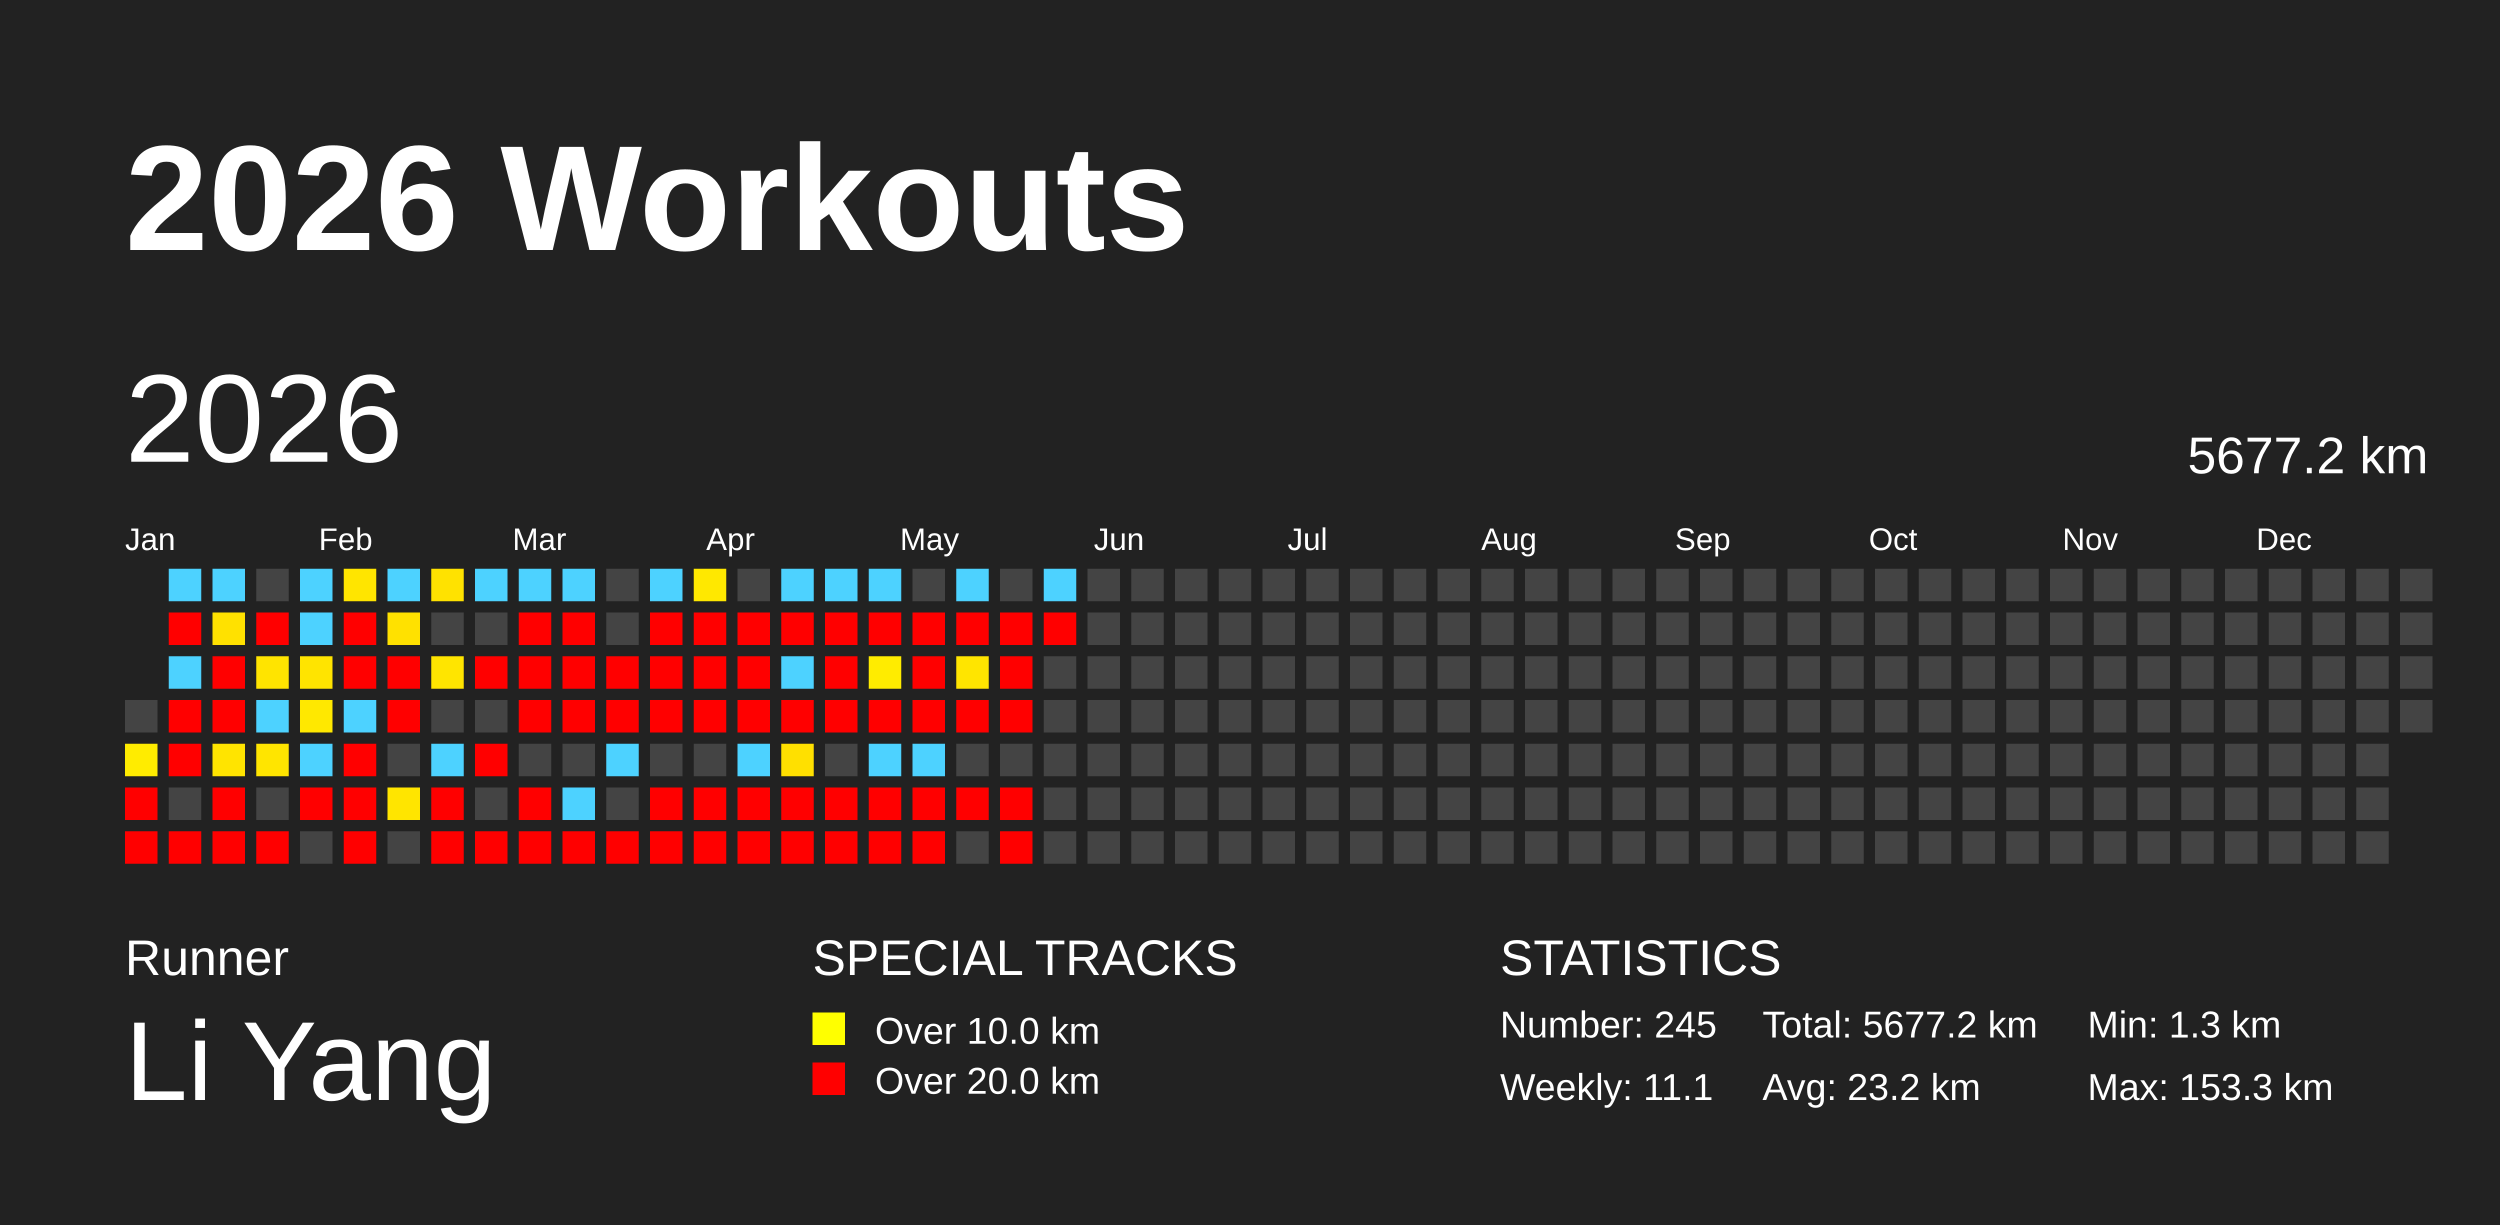
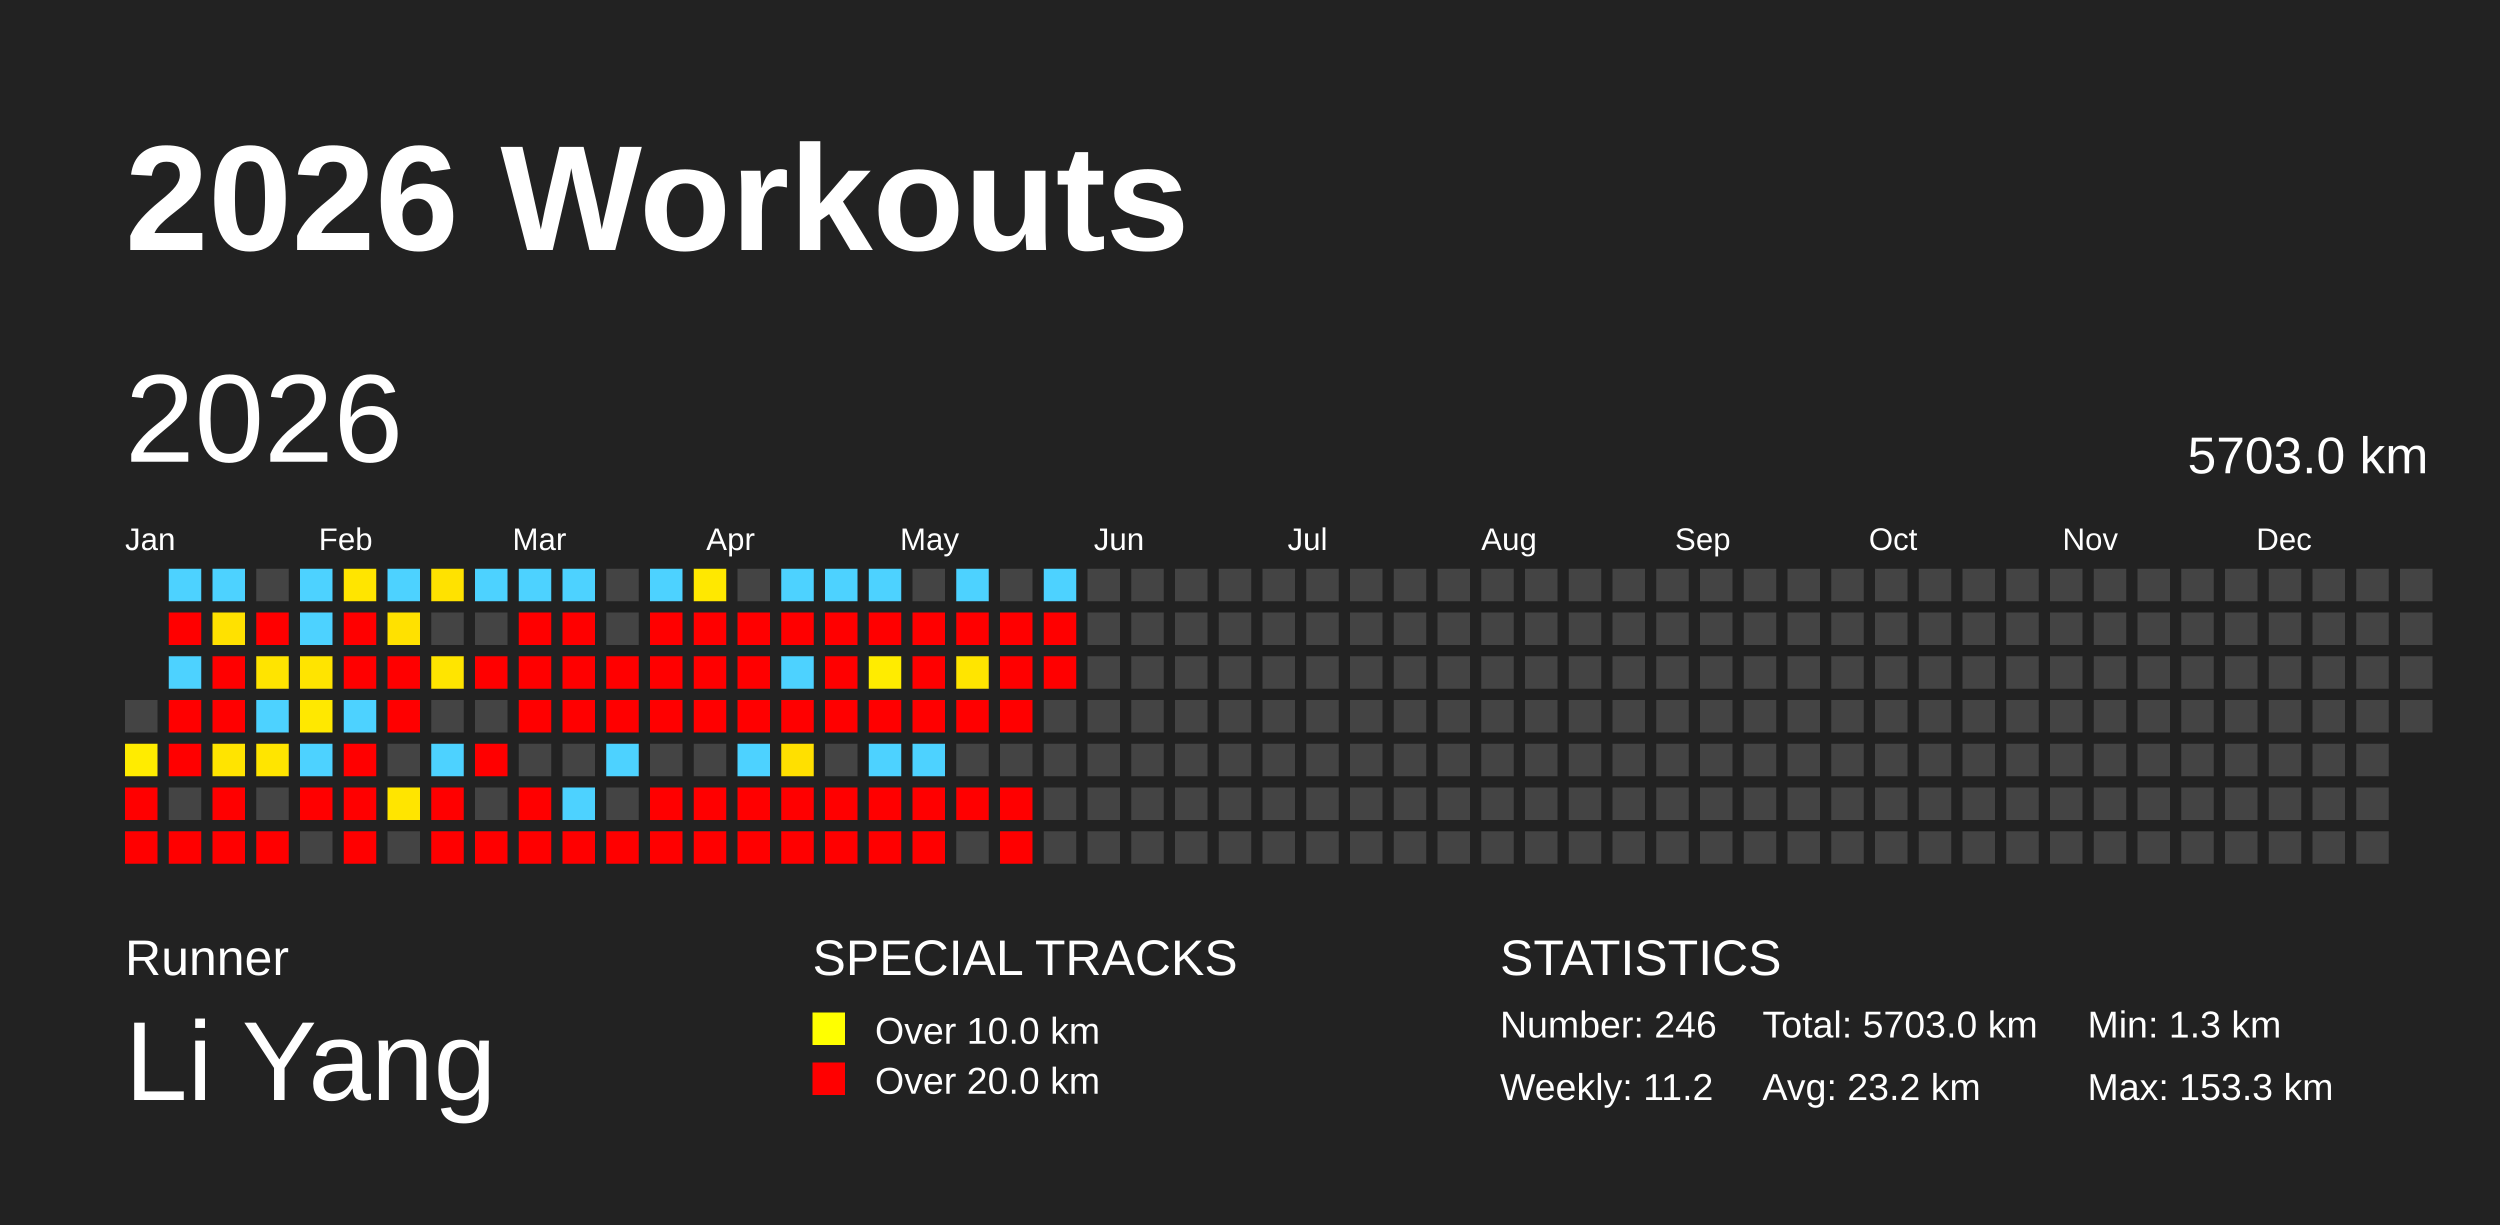
<svg xmlns="http://www.w3.org/2000/svg" baseProfile="full" height="98mm" version="1.1" viewBox="0,0,200,98" width="200mm">
  <defs />
  <rect fill="#222222" height="98" width="200" x="0" y="0" />
  <text fill="#FFFFFF" style="font-size:12px; font-family:Arial; font-weight:bold;" x="10" y="20">2026 Workouts</text>
  <text fill="#FFFFFF" style="font-size:4px; font-family:Arial" x="10" y="78">Runner</text>
  <text fill="#FFFFFF" style="font-size:9px; font-family:Arial" x="10" y="88">Li Yang</text>
  <text fill="#FFFFFF" style="font-size:4px; font-family:Arial" x="65" y="78">SPECIAL TRACKS</text>
  <rect fill="yellow" height="2.6" width="2.6" x="65" y="81" />
  <text fill="#FFFFFF" style="font-size:3px; font-family:Arial" x="70" y="83.5">Over 10.0 km</text>
  <rect fill="red" height="2.6" width="2.6" x="65" y="85" />
  <text fill="#FFFFFF" style="font-size:3px; font-family:Arial" x="70" y="87.5">Over 20.0 km</text>
  <text fill="#FFFFFF" style="font-size:4px; font-family:Arial" x="120" y="78">STATISTICS</text>
-   <text fill="#FFFFFF" style="font-size:3px; font-family:Arial" x="120" y="83">Number: 245</text>
-   <text fill="#FFFFFF" style="font-size:3px; font-family:Arial" x="120" y="88">Weekly: 11.1</text>
-   <text fill="#FFFFFF" style="font-size:3px; font-family:Arial" x="141" y="83">Total: 5677.2 km</text>
+   <text fill="#FFFFFF" style="font-size:3px; font-family:Arial" x="120" y="83">Number: 246</text>
+   <text fill="#FFFFFF" style="font-size:3px; font-family:Arial" x="120" y="88">Weekly: 11.2</text>
+   <text fill="#FFFFFF" style="font-size:3px; font-family:Arial" x="141" y="83">Total: 5703.0 km</text>
  <text fill="#FFFFFF" style="font-size:3px; font-family:Arial" x="141" y="88">Avg: 23.2 km</text>
  <text fill="#FFFFFF" style="font-size:3px; font-family:Arial" x="167" y="83">Min: 1.3 km</text>
  <text fill="#FFFFFF" style="font-size:3px; font-family:Arial" x="167" y="88">Max: 153.3 km</text>
  <text dominant-baseline="hanging" fill="#FFFFFF" style="font-size:10.0px; font-family:Arial;" x="10" y="30">2026</text>
-   <text dominant-baseline="hanging" fill="#FFFFFF" style="font-size:4.125px; font-family:Arial;" x="175" y="35">5677.2 km</text>
+   <text dominant-baseline="hanging" fill="#FFFFFF" style="font-size:4.125px; font-family:Arial;" x="175" y="35">5703.0 km</text>
  <text fill="#FFFFFF" style="font-size:2.5px; font-family:Arial" x="10.0" y="44">Jan</text>
  <text fill="#FFFFFF" style="font-size:2.5px; font-family:Arial" x="25.5" y="44">Feb</text>
  <text fill="#FFFFFF" style="font-size:2.5px; font-family:Arial" x="41.0" y="44">Mar</text>
  <text fill="#FFFFFF" style="font-size:2.5px; font-family:Arial" x="56.5" y="44">Apr</text>
  <text fill="#FFFFFF" style="font-size:2.5px; font-family:Arial" x="72.0" y="44">May</text>
  <text fill="#FFFFFF" style="font-size:2.5px; font-family:Arial" x="87.5" y="44">Jun</text>
  <text fill="#FFFFFF" style="font-size:2.5px; font-family:Arial" x="103.0" y="44">Jul</text>
  <text fill="#FFFFFF" style="font-size:2.5px; font-family:Arial" x="118.5" y="44">Aug</text>
  <text fill="#FFFFFF" style="font-size:2.5px; font-family:Arial" x="134.0" y="44">Sep</text>
  <text fill="#FFFFFF" style="font-size:2.5px; font-family:Arial" x="149.5" y="44">Oct</text>
  <text fill="#FFFFFF" style="font-size:2.5px; font-family:Arial" x="165.0" y="44">Nov</text>
  <text fill="#FFFFFF" style="font-size:2.5px; font-family:Arial" x="180.5" y="44">Dec</text>
  <rect fill="#444444" height="2.6" width="2.6" x="10.0" y="56.0" />
  <rect fill="#ffec00" height="2.6" width="2.6" x="10.0" y="59.5" />
  <rect fill="red" height="2.6" width="2.6" x="10.0" y="63.0" />
  <rect fill="red" height="2.6" width="2.6" x="10.0" y="66.5" />
  <rect fill="#4dd2ff" height="2.6" width="2.6" x="13.5" y="45.5" />
  <rect fill="red" height="2.6" width="2.6" x="13.5" y="49.0" />
  <rect fill="#4dd2ff" height="2.6" width="2.6" x="13.5" y="52.5" />
  <rect fill="red" height="2.6" width="2.6" x="13.5" y="56.0" />
  <rect fill="red" height="2.6" width="2.6" x="13.5" y="59.5" />
  <rect fill="#444444" height="2.6" width="2.6" x="13.5" y="63.0" />
  <rect fill="red" height="2.6" width="2.6" x="13.5" y="66.5" />
  <rect fill="#4dd2ff" height="2.6" width="2.6" x="17.0" y="45.5" />
  <rect fill="#ffe100" height="2.6" width="2.6" x="17.0" y="49.0" />
  <rect fill="red" height="2.6" width="2.6" x="17.0" y="52.5" />
  <rect fill="red" height="2.6" width="2.6" x="17.0" y="56.0" />
  <rect fill="#ffe400" height="2.6" width="2.6" x="17.0" y="59.5" />
  <rect fill="red" height="2.6" width="2.6" x="17.0" y="63.0" />
  <rect fill="red" height="2.6" width="2.6" x="17.0" y="66.5" />
  <rect fill="#444444" height="2.6" width="2.6" x="20.5" y="45.5" />
  <rect fill="red" height="2.6" width="2.6" x="20.5" y="49.0" />
  <rect fill="#ffe400" height="2.6" width="2.6" x="20.5" y="52.5" />
  <rect fill="#4dd2ff" height="2.6" width="2.6" x="20.5" y="56.0" />
  <rect fill="#ffe500" height="2.6" width="2.6" x="20.5" y="59.5" />
  <rect fill="#444444" height="2.6" width="2.6" x="20.5" y="63.0" />
  <rect fill="red" height="2.6" width="2.6" x="20.5" y="66.5" />
  <rect fill="#4dd2ff" height="2.6" width="2.6" x="24.0" y="45.5" />
  <rect fill="#4dd2ff" height="2.6" width="2.6" x="24.0" y="49.0" />
  <rect fill="#ffe400" height="2.6" width="2.6" x="24.0" y="52.5" />
  <rect fill="#ffe800" height="2.6" width="2.6" x="24.0" y="56.0" />
  <rect fill="#4dd2ff" height="2.6" width="2.6" x="24.0" y="59.5" />
  <rect fill="red" height="2.6" width="2.6" x="24.0" y="63.0" />
  <rect fill="#444444" height="2.6" width="2.6" x="24.0" y="66.5" />
  <rect fill="#ffe500" height="2.6" width="2.6" x="27.5" y="45.5" />
  <rect fill="red" height="2.6" width="2.6" x="27.5" y="49.0" />
  <rect fill="red" height="2.6" width="2.6" x="27.5" y="52.5" />
  <rect fill="#4dd2ff" height="2.6" width="2.6" x="27.5" y="56.0" />
  <rect fill="red" height="2.6" width="2.6" x="27.5" y="59.5" />
  <rect fill="red" height="2.6" width="2.6" x="27.5" y="63.0" />
  <rect fill="red" height="2.6" width="2.6" x="27.5" y="66.5" />
  <rect fill="#4dd2ff" height="2.6" width="2.6" x="31.0" y="45.5" />
  <rect fill="#ffe100" height="2.6" width="2.6" x="31.0" y="49.0" />
  <rect fill="red" height="2.6" width="2.6" x="31.0" y="52.5" />
  <rect fill="red" height="2.6" width="2.6" x="31.0" y="56.0" />
  <rect fill="#444444" height="2.6" width="2.6" x="31.0" y="59.5" />
  <rect fill="#ffe500" height="2.6" width="2.6" x="31.0" y="63.0" />
  <rect fill="#444444" height="2.6" width="2.6" x="31.0" y="66.5" />
  <rect fill="#ffe200" height="2.6" width="2.6" x="34.5" y="45.5" />
  <rect fill="#444444" height="2.6" width="2.6" x="34.5" y="49.0" />
  <rect fill="#ffe500" height="2.6" width="2.6" x="34.5" y="52.5" />
  <rect fill="#444444" height="2.6" width="2.6" x="34.5" y="56.0" />
  <rect fill="#4dd2ff" height="2.6" width="2.6" x="34.5" y="59.5" />
  <rect fill="red" height="2.6" width="2.6" x="34.5" y="63.0" />
  <rect fill="red" height="2.6" width="2.6" x="34.5" y="66.5" />
  <rect fill="#4dd2ff" height="2.6" width="2.6" x="38.0" y="45.5" />
  <rect fill="#444444" height="2.6" width="2.6" x="38.0" y="49.0" />
  <rect fill="red" height="2.6" width="2.6" x="38.0" y="52.5" />
  <rect fill="#444444" height="2.6" width="2.6" x="38.0" y="56.0" />
  <rect fill="red" height="2.6" width="2.6" x="38.0" y="59.5" />
  <rect fill="#444444" height="2.6" width="2.6" x="38.0" y="63.0" />
  <rect fill="red" height="2.6" width="2.6" x="38.0" y="66.5" />
  <rect fill="#4dd2ff" height="2.6" width="2.6" x="41.5" y="45.5" />
  <rect fill="red" height="2.6" width="2.6" x="41.5" y="49.0" />
  <rect fill="red" height="2.6" width="2.6" x="41.5" y="52.5" />
  <rect fill="red" height="2.6" width="2.6" x="41.5" y="56.0" />
  <rect fill="#444444" height="2.6" width="2.6" x="41.5" y="59.5" />
  <rect fill="red" height="2.6" width="2.6" x="41.5" y="63.0" />
  <rect fill="red" height="2.6" width="2.6" x="41.5" y="66.5" />
  <rect fill="#4dd2ff" height="2.6" width="2.6" x="45.0" y="45.5" />
  <rect fill="red" height="2.6" width="2.6" x="45.0" y="49.0" />
  <rect fill="red" height="2.6" width="2.6" x="45.0" y="52.5" />
  <rect fill="red" height="2.6" width="2.6" x="45.0" y="56.0" />
  <rect fill="#444444" height="2.6" width="2.6" x="45.0" y="59.5" />
  <rect fill="#4dd2ff" height="2.6" width="2.6" x="45.0" y="63.0" />
  <rect fill="red" height="2.6" width="2.6" x="45.0" y="66.5" />
  <rect fill="#444444" height="2.6" width="2.6" x="48.5" y="45.5" />
  <rect fill="#444444" height="2.6" width="2.6" x="48.5" y="49.0" />
  <rect fill="red" height="2.6" width="2.6" x="48.5" y="52.5" />
  <rect fill="red" height="2.6" width="2.6" x="48.5" y="56.0" />
  <rect fill="#4dd2ff" height="2.6" width="2.6" x="48.5" y="59.5" />
  <rect fill="#444444" height="2.6" width="2.6" x="48.5" y="63.0" />
  <rect fill="red" height="2.6" width="2.6" x="48.5" y="66.5" />
  <rect fill="#4dd2ff" height="2.6" width="2.6" x="52.0" y="45.5" />
  <rect fill="red" height="2.6" width="2.6" x="52.0" y="49.0" />
  <rect fill="red" height="2.6" width="2.6" x="52.0" y="52.5" />
  <rect fill="red" height="2.6" width="2.6" x="52.0" y="56.0" />
  <rect fill="#444444" height="2.6" width="2.6" x="52.0" y="59.5" />
  <rect fill="red" height="2.6" width="2.6" x="52.0" y="63.0" />
  <rect fill="red" height="2.6" width="2.6" x="52.0" y="66.5" />
  <rect fill="#ffe800" height="2.6" width="2.6" x="55.5" y="45.5" />
  <rect fill="red" height="2.6" width="2.6" x="55.5" y="49.0" />
  <rect fill="red" height="2.6" width="2.6" x="55.5" y="52.5" />
  <rect fill="red" height="2.6" width="2.6" x="55.5" y="56.0" />
  <rect fill="#444444" height="2.6" width="2.6" x="55.5" y="59.5" />
  <rect fill="red" height="2.6" width="2.6" x="55.5" y="63.0" />
  <rect fill="red" height="2.6" width="2.6" x="55.5" y="66.5" />
  <rect fill="#444444" height="2.6" width="2.6" x="59.0" y="45.5" />
  <rect fill="red" height="2.6" width="2.6" x="59.0" y="49.0" />
  <rect fill="red" height="2.6" width="2.6" x="59.0" y="52.5" />
  <rect fill="red" height="2.6" width="2.6" x="59.0" y="56.0" />
  <rect fill="#4dd2ff" height="2.6" width="2.6" x="59.0" y="59.5" />
  <rect fill="red" height="2.6" width="2.6" x="59.0" y="63.0" />
  <rect fill="red" height="2.6" width="2.6" x="59.0" y="66.5" />
  <rect fill="#4dd2ff" height="2.6" width="2.6" x="62.5" y="45.5" />
  <rect fill="red" height="2.6" width="2.6" x="62.5" y="49.0" />
  <rect fill="#4dd2ff" height="2.6" width="2.6" x="62.5" y="52.5" />
  <rect fill="red" height="2.6" width="2.6" x="62.5" y="56.0" />
  <rect fill="#ffe000" height="2.6" width="2.6" x="62.5" y="59.5" />
  <rect fill="red" height="2.6" width="2.6" x="62.5" y="63.0" />
  <rect fill="red" height="2.6" width="2.6" x="62.5" y="66.5" />
  <rect fill="#4dd2ff" height="2.6" width="2.6" x="66.0" y="45.5" />
  <rect fill="red" height="2.6" width="2.6" x="66.0" y="49.0" />
  <rect fill="red" height="2.6" width="2.6" x="66.0" y="52.5" />
  <rect fill="red" height="2.6" width="2.6" x="66.0" y="56.0" />
  <rect fill="#444444" height="2.6" width="2.6" x="66.0" y="59.5" />
  <rect fill="red" height="2.6" width="2.6" x="66.0" y="63.0" />
  <rect fill="red" height="2.6" width="2.6" x="66.0" y="66.5" />
  <rect fill="#4dd2ff" height="2.6" width="2.6" x="69.5" y="45.5" />
  <rect fill="red" height="2.6" width="2.6" x="69.5" y="49.0" />
  <rect fill="#ffec00" height="2.6" width="2.6" x="69.5" y="52.5" />
  <rect fill="red" height="2.6" width="2.6" x="69.5" y="56.0" />
  <rect fill="#4dd2ff" height="2.6" width="2.6" x="69.5" y="59.5" />
  <rect fill="red" height="2.6" width="2.6" x="69.5" y="63.0" />
  <rect fill="red" height="2.6" width="2.6" x="69.5" y="66.5" />
  <rect fill="#444444" height="2.6" width="2.6" x="73.0" y="45.5" />
  <rect fill="red" height="2.6" width="2.6" x="73.0" y="49.0" />
  <rect fill="red" height="2.6" width="2.6" x="73.0" y="52.5" />
  <rect fill="red" height="2.6" width="2.6" x="73.0" y="56.0" />
  <rect fill="#4dd2ff" height="2.6" width="2.6" x="73.0" y="59.5" />
  <rect fill="red" height="2.6" width="2.6" x="73.0" y="63.0" />
  <rect fill="red" height="2.6" width="2.6" x="73.0" y="66.5" />
  <rect fill="#4dd2ff" height="2.6" width="2.6" x="76.5" y="45.5" />
  <rect fill="red" height="2.6" width="2.6" x="76.5" y="49.0" />
  <rect fill="#ffe500" height="2.6" width="2.6" x="76.5" y="52.5" />
  <rect fill="red" height="2.6" width="2.6" x="76.5" y="56.0" />
  <rect fill="#444444" height="2.6" width="2.6" x="76.5" y="59.5" />
  <rect fill="red" height="2.6" width="2.6" x="76.5" y="63.0" />
  <rect fill="#444444" height="2.6" width="2.6" x="76.5" y="66.5" />
  <rect fill="#444444" height="2.6" width="2.6" x="80.0" y="45.5" />
  <rect fill="red" height="2.6" width="2.6" x="80.0" y="49.0" />
  <rect fill="red" height="2.6" width="2.6" x="80.0" y="52.5" />
  <rect fill="red" height="2.6" width="2.6" x="80.0" y="56.0" />
  <rect fill="#444444" height="2.6" width="2.6" x="80.0" y="59.5" />
  <rect fill="red" height="2.6" width="2.6" x="80.0" y="63.0" />
  <rect fill="red" height="2.6" width="2.6" x="80.0" y="66.5" />
  <rect fill="#4dd2ff" height="2.6" width="2.6" x="83.5" y="45.5" />
  <rect fill="red" height="2.6" width="2.6" x="83.5" y="49.0" />
-   <rect fill="#444444" height="2.6" width="2.6" x="83.5" y="52.5" />
+   <rect fill="red" height="2.6" width="2.6" x="83.5" y="52.5" />
  <rect fill="#444444" height="2.6" width="2.6" x="83.5" y="56.0" />
  <rect fill="#444444" height="2.6" width="2.6" x="83.5" y="59.5" />
  <rect fill="#444444" height="2.6" width="2.6" x="83.5" y="63.0" />
  <rect fill="#444444" height="2.6" width="2.6" x="83.5" y="66.5" />
  <rect fill="#444444" height="2.6" width="2.6" x="87.0" y="45.5" />
  <rect fill="#444444" height="2.6" width="2.6" x="87.0" y="49.0" />
  <rect fill="#444444" height="2.6" width="2.6" x="87.0" y="52.5" />
  <rect fill="#444444" height="2.6" width="2.6" x="87.0" y="56.0" />
  <rect fill="#444444" height="2.6" width="2.6" x="87.0" y="59.5" />
  <rect fill="#444444" height="2.6" width="2.6" x="87.0" y="63.0" />
  <rect fill="#444444" height="2.6" width="2.6" x="87.0" y="66.5" />
  <rect fill="#444444" height="2.6" width="2.6" x="90.5" y="45.5" />
  <rect fill="#444444" height="2.6" width="2.6" x="90.5" y="49.0" />
  <rect fill="#444444" height="2.6" width="2.6" x="90.5" y="52.5" />
  <rect fill="#444444" height="2.6" width="2.6" x="90.5" y="56.0" />
  <rect fill="#444444" height="2.6" width="2.6" x="90.5" y="59.5" />
  <rect fill="#444444" height="2.6" width="2.6" x="90.5" y="63.0" />
  <rect fill="#444444" height="2.6" width="2.6" x="90.5" y="66.5" />
  <rect fill="#444444" height="2.6" width="2.6" x="94.0" y="45.5" />
  <rect fill="#444444" height="2.6" width="2.6" x="94.0" y="49.0" />
  <rect fill="#444444" height="2.6" width="2.6" x="94.0" y="52.5" />
  <rect fill="#444444" height="2.6" width="2.6" x="94.0" y="56.0" />
  <rect fill="#444444" height="2.6" width="2.6" x="94.0" y="59.5" />
  <rect fill="#444444" height="2.6" width="2.6" x="94.0" y="63.0" />
  <rect fill="#444444" height="2.6" width="2.6" x="94.0" y="66.5" />
  <rect fill="#444444" height="2.6" width="2.6" x="97.5" y="45.5" />
  <rect fill="#444444" height="2.6" width="2.6" x="97.5" y="49.0" />
  <rect fill="#444444" height="2.6" width="2.6" x="97.5" y="52.5" />
  <rect fill="#444444" height="2.6" width="2.6" x="97.5" y="56.0" />
  <rect fill="#444444" height="2.6" width="2.6" x="97.5" y="59.5" />
  <rect fill="#444444" height="2.6" width="2.6" x="97.5" y="63.0" />
  <rect fill="#444444" height="2.6" width="2.6" x="97.5" y="66.5" />
  <rect fill="#444444" height="2.6" width="2.6" x="101.0" y="45.5" />
  <rect fill="#444444" height="2.6" width="2.6" x="101.0" y="49.0" />
  <rect fill="#444444" height="2.6" width="2.6" x="101.0" y="52.5" />
  <rect fill="#444444" height="2.6" width="2.6" x="101.0" y="56.0" />
  <rect fill="#444444" height="2.6" width="2.6" x="101.0" y="59.5" />
  <rect fill="#444444" height="2.6" width="2.6" x="101.0" y="63.0" />
  <rect fill="#444444" height="2.6" width="2.6" x="101.0" y="66.5" />
  <rect fill="#444444" height="2.6" width="2.6" x="104.5" y="45.5" />
  <rect fill="#444444" height="2.6" width="2.6" x="104.5" y="49.0" />
  <rect fill="#444444" height="2.6" width="2.6" x="104.5" y="52.5" />
  <rect fill="#444444" height="2.6" width="2.6" x="104.5" y="56.0" />
  <rect fill="#444444" height="2.6" width="2.6" x="104.5" y="59.5" />
  <rect fill="#444444" height="2.6" width="2.6" x="104.5" y="63.0" />
  <rect fill="#444444" height="2.6" width="2.6" x="104.5" y="66.5" />
  <rect fill="#444444" height="2.6" width="2.6" x="108.0" y="45.5" />
  <rect fill="#444444" height="2.6" width="2.6" x="108.0" y="49.0" />
  <rect fill="#444444" height="2.6" width="2.6" x="108.0" y="52.5" />
  <rect fill="#444444" height="2.6" width="2.6" x="108.0" y="56.0" />
  <rect fill="#444444" height="2.6" width="2.6" x="108.0" y="59.5" />
  <rect fill="#444444" height="2.6" width="2.6" x="108.0" y="63.0" />
  <rect fill="#444444" height="2.6" width="2.6" x="108.0" y="66.5" />
  <rect fill="#444444" height="2.6" width="2.6" x="111.5" y="45.5" />
  <rect fill="#444444" height="2.6" width="2.6" x="111.5" y="49.0" />
  <rect fill="#444444" height="2.6" width="2.6" x="111.5" y="52.5" />
  <rect fill="#444444" height="2.6" width="2.6" x="111.5" y="56.0" />
  <rect fill="#444444" height="2.6" width="2.6" x="111.5" y="59.5" />
  <rect fill="#444444" height="2.6" width="2.6" x="111.5" y="63.0" />
  <rect fill="#444444" height="2.6" width="2.6" x="111.5" y="66.5" />
  <rect fill="#444444" height="2.6" width="2.6" x="115.0" y="45.5" />
  <rect fill="#444444" height="2.6" width="2.6" x="115.0" y="49.0" />
  <rect fill="#444444" height="2.6" width="2.6" x="115.0" y="52.5" />
  <rect fill="#444444" height="2.6" width="2.6" x="115.0" y="56.0" />
  <rect fill="#444444" height="2.6" width="2.6" x="115.0" y="59.5" />
  <rect fill="#444444" height="2.6" width="2.6" x="115.0" y="63.0" />
  <rect fill="#444444" height="2.6" width="2.6" x="115.0" y="66.5" />
  <rect fill="#444444" height="2.6" width="2.6" x="118.5" y="45.5" />
  <rect fill="#444444" height="2.6" width="2.6" x="118.5" y="49.0" />
  <rect fill="#444444" height="2.6" width="2.6" x="118.5" y="52.5" />
  <rect fill="#444444" height="2.6" width="2.6" x="118.5" y="56.0" />
  <rect fill="#444444" height="2.6" width="2.6" x="118.5" y="59.5" />
  <rect fill="#444444" height="2.6" width="2.6" x="118.5" y="63.0" />
  <rect fill="#444444" height="2.6" width="2.6" x="118.5" y="66.5" />
  <rect fill="#444444" height="2.6" width="2.6" x="122.0" y="45.5" />
  <rect fill="#444444" height="2.6" width="2.6" x="122.0" y="49.0" />
  <rect fill="#444444" height="2.6" width="2.6" x="122.0" y="52.5" />
  <rect fill="#444444" height="2.6" width="2.6" x="122.0" y="56.0" />
  <rect fill="#444444" height="2.6" width="2.6" x="122.0" y="59.5" />
  <rect fill="#444444" height="2.6" width="2.6" x="122.0" y="63.0" />
  <rect fill="#444444" height="2.6" width="2.6" x="122.0" y="66.5" />
  <rect fill="#444444" height="2.6" width="2.6" x="125.5" y="45.5" />
  <rect fill="#444444" height="2.6" width="2.6" x="125.5" y="49.0" />
  <rect fill="#444444" height="2.6" width="2.6" x="125.5" y="52.5" />
  <rect fill="#444444" height="2.6" width="2.6" x="125.5" y="56.0" />
  <rect fill="#444444" height="2.6" width="2.6" x="125.5" y="59.5" />
  <rect fill="#444444" height="2.6" width="2.6" x="125.5" y="63.0" />
  <rect fill="#444444" height="2.6" width="2.6" x="125.5" y="66.5" />
  <rect fill="#444444" height="2.6" width="2.6" x="129.0" y="45.5" />
  <rect fill="#444444" height="2.6" width="2.6" x="129.0" y="49.0" />
  <rect fill="#444444" height="2.6" width="2.6" x="129.0" y="52.5" />
  <rect fill="#444444" height="2.6" width="2.6" x="129.0" y="56.0" />
  <rect fill="#444444" height="2.6" width="2.6" x="129.0" y="59.5" />
  <rect fill="#444444" height="2.6" width="2.6" x="129.0" y="63.0" />
  <rect fill="#444444" height="2.6" width="2.6" x="129.0" y="66.5" />
  <rect fill="#444444" height="2.6" width="2.6" x="132.5" y="45.5" />
  <rect fill="#444444" height="2.6" width="2.6" x="132.5" y="49.0" />
  <rect fill="#444444" height="2.6" width="2.6" x="132.5" y="52.5" />
  <rect fill="#444444" height="2.6" width="2.6" x="132.5" y="56.0" />
  <rect fill="#444444" height="2.6" width="2.6" x="132.5" y="59.5" />
  <rect fill="#444444" height="2.6" width="2.6" x="132.5" y="63.0" />
  <rect fill="#444444" height="2.6" width="2.6" x="132.5" y="66.5" />
  <rect fill="#444444" height="2.6" width="2.6" x="136.0" y="45.5" />
  <rect fill="#444444" height="2.6" width="2.6" x="136.0" y="49.0" />
  <rect fill="#444444" height="2.6" width="2.6" x="136.0" y="52.5" />
  <rect fill="#444444" height="2.6" width="2.6" x="136.0" y="56.0" />
  <rect fill="#444444" height="2.6" width="2.6" x="136.0" y="59.5" />
  <rect fill="#444444" height="2.6" width="2.6" x="136.0" y="63.0" />
  <rect fill="#444444" height="2.6" width="2.6" x="136.0" y="66.5" />
  <rect fill="#444444" height="2.6" width="2.6" x="139.5" y="45.5" />
  <rect fill="#444444" height="2.6" width="2.6" x="139.5" y="49.0" />
  <rect fill="#444444" height="2.6" width="2.6" x="139.5" y="52.5" />
  <rect fill="#444444" height="2.6" width="2.6" x="139.5" y="56.0" />
  <rect fill="#444444" height="2.6" width="2.6" x="139.5" y="59.5" />
  <rect fill="#444444" height="2.6" width="2.6" x="139.5" y="63.0" />
  <rect fill="#444444" height="2.6" width="2.6" x="139.5" y="66.5" />
  <rect fill="#444444" height="2.6" width="2.6" x="143.0" y="45.5" />
  <rect fill="#444444" height="2.6" width="2.6" x="143.0" y="49.0" />
  <rect fill="#444444" height="2.6" width="2.6" x="143.0" y="52.5" />
  <rect fill="#444444" height="2.6" width="2.6" x="143.0" y="56.0" />
  <rect fill="#444444" height="2.6" width="2.6" x="143.0" y="59.5" />
  <rect fill="#444444" height="2.6" width="2.6" x="143.0" y="63.0" />
  <rect fill="#444444" height="2.6" width="2.6" x="143.0" y="66.5" />
  <rect fill="#444444" height="2.6" width="2.6" x="146.5" y="45.5" />
  <rect fill="#444444" height="2.6" width="2.6" x="146.5" y="49.0" />
  <rect fill="#444444" height="2.6" width="2.6" x="146.5" y="52.5" />
  <rect fill="#444444" height="2.6" width="2.6" x="146.5" y="56.0" />
  <rect fill="#444444" height="2.6" width="2.6" x="146.5" y="59.5" />
  <rect fill="#444444" height="2.6" width="2.6" x="146.5" y="63.0" />
  <rect fill="#444444" height="2.6" width="2.6" x="146.5" y="66.5" />
  <rect fill="#444444" height="2.6" width="2.6" x="150.0" y="45.5" />
  <rect fill="#444444" height="2.6" width="2.6" x="150.0" y="49.0" />
  <rect fill="#444444" height="2.6" width="2.6" x="150.0" y="52.5" />
  <rect fill="#444444" height="2.6" width="2.6" x="150.0" y="56.0" />
  <rect fill="#444444" height="2.6" width="2.6" x="150.0" y="59.5" />
  <rect fill="#444444" height="2.6" width="2.6" x="150.0" y="63.0" />
  <rect fill="#444444" height="2.6" width="2.6" x="150.0" y="66.5" />
  <rect fill="#444444" height="2.6" width="2.6" x="153.5" y="45.5" />
  <rect fill="#444444" height="2.6" width="2.6" x="153.5" y="49.0" />
  <rect fill="#444444" height="2.6" width="2.6" x="153.5" y="52.5" />
  <rect fill="#444444" height="2.6" width="2.6" x="153.5" y="56.0" />
  <rect fill="#444444" height="2.6" width="2.6" x="153.5" y="59.5" />
  <rect fill="#444444" height="2.6" width="2.6" x="153.5" y="63.0" />
  <rect fill="#444444" height="2.6" width="2.6" x="153.5" y="66.5" />
  <rect fill="#444444" height="2.6" width="2.6" x="157.0" y="45.5" />
  <rect fill="#444444" height="2.6" width="2.6" x="157.0" y="49.0" />
  <rect fill="#444444" height="2.6" width="2.6" x="157.0" y="52.5" />
  <rect fill="#444444" height="2.6" width="2.6" x="157.0" y="56.0" />
  <rect fill="#444444" height="2.6" width="2.6" x="157.0" y="59.5" />
  <rect fill="#444444" height="2.6" width="2.6" x="157.0" y="63.0" />
  <rect fill="#444444" height="2.6" width="2.6" x="157.0" y="66.5" />
  <rect fill="#444444" height="2.6" width="2.6" x="160.5" y="45.5" />
  <rect fill="#444444" height="2.6" width="2.6" x="160.5" y="49.0" />
  <rect fill="#444444" height="2.6" width="2.6" x="160.5" y="52.5" />
  <rect fill="#444444" height="2.6" width="2.6" x="160.5" y="56.0" />
  <rect fill="#444444" height="2.6" width="2.6" x="160.5" y="59.5" />
  <rect fill="#444444" height="2.6" width="2.6" x="160.5" y="63.0" />
  <rect fill="#444444" height="2.6" width="2.6" x="160.5" y="66.5" />
  <rect fill="#444444" height="2.6" width="2.6" x="164.0" y="45.5" />
  <rect fill="#444444" height="2.6" width="2.6" x="164.0" y="49.0" />
  <rect fill="#444444" height="2.6" width="2.6" x="164.0" y="52.5" />
  <rect fill="#444444" height="2.6" width="2.6" x="164.0" y="56.0" />
  <rect fill="#444444" height="2.6" width="2.6" x="164.0" y="59.5" />
  <rect fill="#444444" height="2.6" width="2.6" x="164.0" y="63.0" />
  <rect fill="#444444" height="2.6" width="2.6" x="164.0" y="66.5" />
  <rect fill="#444444" height="2.6" width="2.6" x="167.5" y="45.5" />
  <rect fill="#444444" height="2.6" width="2.6" x="167.5" y="49.0" />
  <rect fill="#444444" height="2.6" width="2.6" x="167.5" y="52.5" />
  <rect fill="#444444" height="2.6" width="2.6" x="167.5" y="56.0" />
  <rect fill="#444444" height="2.6" width="2.6" x="167.5" y="59.5" />
  <rect fill="#444444" height="2.6" width="2.6" x="167.5" y="63.0" />
  <rect fill="#444444" height="2.6" width="2.6" x="167.5" y="66.5" />
  <rect fill="#444444" height="2.6" width="2.6" x="171.0" y="45.5" />
  <rect fill="#444444" height="2.6" width="2.6" x="171.0" y="49.0" />
  <rect fill="#444444" height="2.6" width="2.6" x="171.0" y="52.5" />
  <rect fill="#444444" height="2.6" width="2.6" x="171.0" y="56.0" />
  <rect fill="#444444" height="2.6" width="2.6" x="171.0" y="59.5" />
  <rect fill="#444444" height="2.6" width="2.6" x="171.0" y="63.0" />
  <rect fill="#444444" height="2.6" width="2.6" x="171.0" y="66.5" />
  <rect fill="#444444" height="2.6" width="2.6" x="174.5" y="45.5" />
  <rect fill="#444444" height="2.6" width="2.6" x="174.5" y="49.0" />
  <rect fill="#444444" height="2.6" width="2.6" x="174.5" y="52.5" />
  <rect fill="#444444" height="2.6" width="2.6" x="174.5" y="56.0" />
  <rect fill="#444444" height="2.6" width="2.6" x="174.5" y="59.5" />
  <rect fill="#444444" height="2.6" width="2.6" x="174.5" y="63.0" />
  <rect fill="#444444" height="2.6" width="2.6" x="174.5" y="66.5" />
  <rect fill="#444444" height="2.6" width="2.6" x="178.0" y="45.5" />
  <rect fill="#444444" height="2.6" width="2.6" x="178.0" y="49.0" />
  <rect fill="#444444" height="2.6" width="2.6" x="178.0" y="52.5" />
  <rect fill="#444444" height="2.6" width="2.6" x="178.0" y="56.0" />
  <rect fill="#444444" height="2.6" width="2.6" x="178.0" y="59.5" />
  <rect fill="#444444" height="2.6" width="2.6" x="178.0" y="63.0" />
  <rect fill="#444444" height="2.6" width="2.6" x="178.0" y="66.5" />
  <rect fill="#444444" height="2.6" width="2.6" x="181.5" y="45.5" />
  <rect fill="#444444" height="2.6" width="2.6" x="181.5" y="49.0" />
  <rect fill="#444444" height="2.6" width="2.6" x="181.5" y="52.5" />
  <rect fill="#444444" height="2.6" width="2.6" x="181.5" y="56.0" />
  <rect fill="#444444" height="2.6" width="2.6" x="181.5" y="59.5" />
  <rect fill="#444444" height="2.6" width="2.6" x="181.5" y="63.0" />
  <rect fill="#444444" height="2.6" width="2.6" x="181.5" y="66.5" />
  <rect fill="#444444" height="2.6" width="2.6" x="185.0" y="45.5" />
  <rect fill="#444444" height="2.6" width="2.6" x="185.0" y="49.0" />
  <rect fill="#444444" height="2.6" width="2.6" x="185.0" y="52.5" />
  <rect fill="#444444" height="2.6" width="2.6" x="185.0" y="56.0" />
  <rect fill="#444444" height="2.6" width="2.6" x="185.0" y="59.5" />
  <rect fill="#444444" height="2.6" width="2.6" x="185.0" y="63.0" />
  <rect fill="#444444" height="2.6" width="2.6" x="185.0" y="66.5" />
  <rect fill="#444444" height="2.6" width="2.6" x="188.5" y="45.5" />
  <rect fill="#444444" height="2.6" width="2.6" x="188.5" y="49.0" />
  <rect fill="#444444" height="2.6" width="2.6" x="188.5" y="52.5" />
  <rect fill="#444444" height="2.6" width="2.6" x="188.5" y="56.0" />
  <rect fill="#444444" height="2.6" width="2.6" x="188.5" y="59.5" />
  <rect fill="#444444" height="2.6" width="2.6" x="188.5" y="63.0" />
  <rect fill="#444444" height="2.6" width="2.6" x="188.5" y="66.5" />
  <rect fill="#444444" height="2.6" width="2.6" x="192.0" y="45.5" />
  <rect fill="#444444" height="2.6" width="2.6" x="192.0" y="49.0" />
  <rect fill="#444444" height="2.6" width="2.6" x="192.0" y="52.5" />
  <rect fill="#444444" height="2.6" width="2.6" x="192.0" y="56.0" />
</svg>
